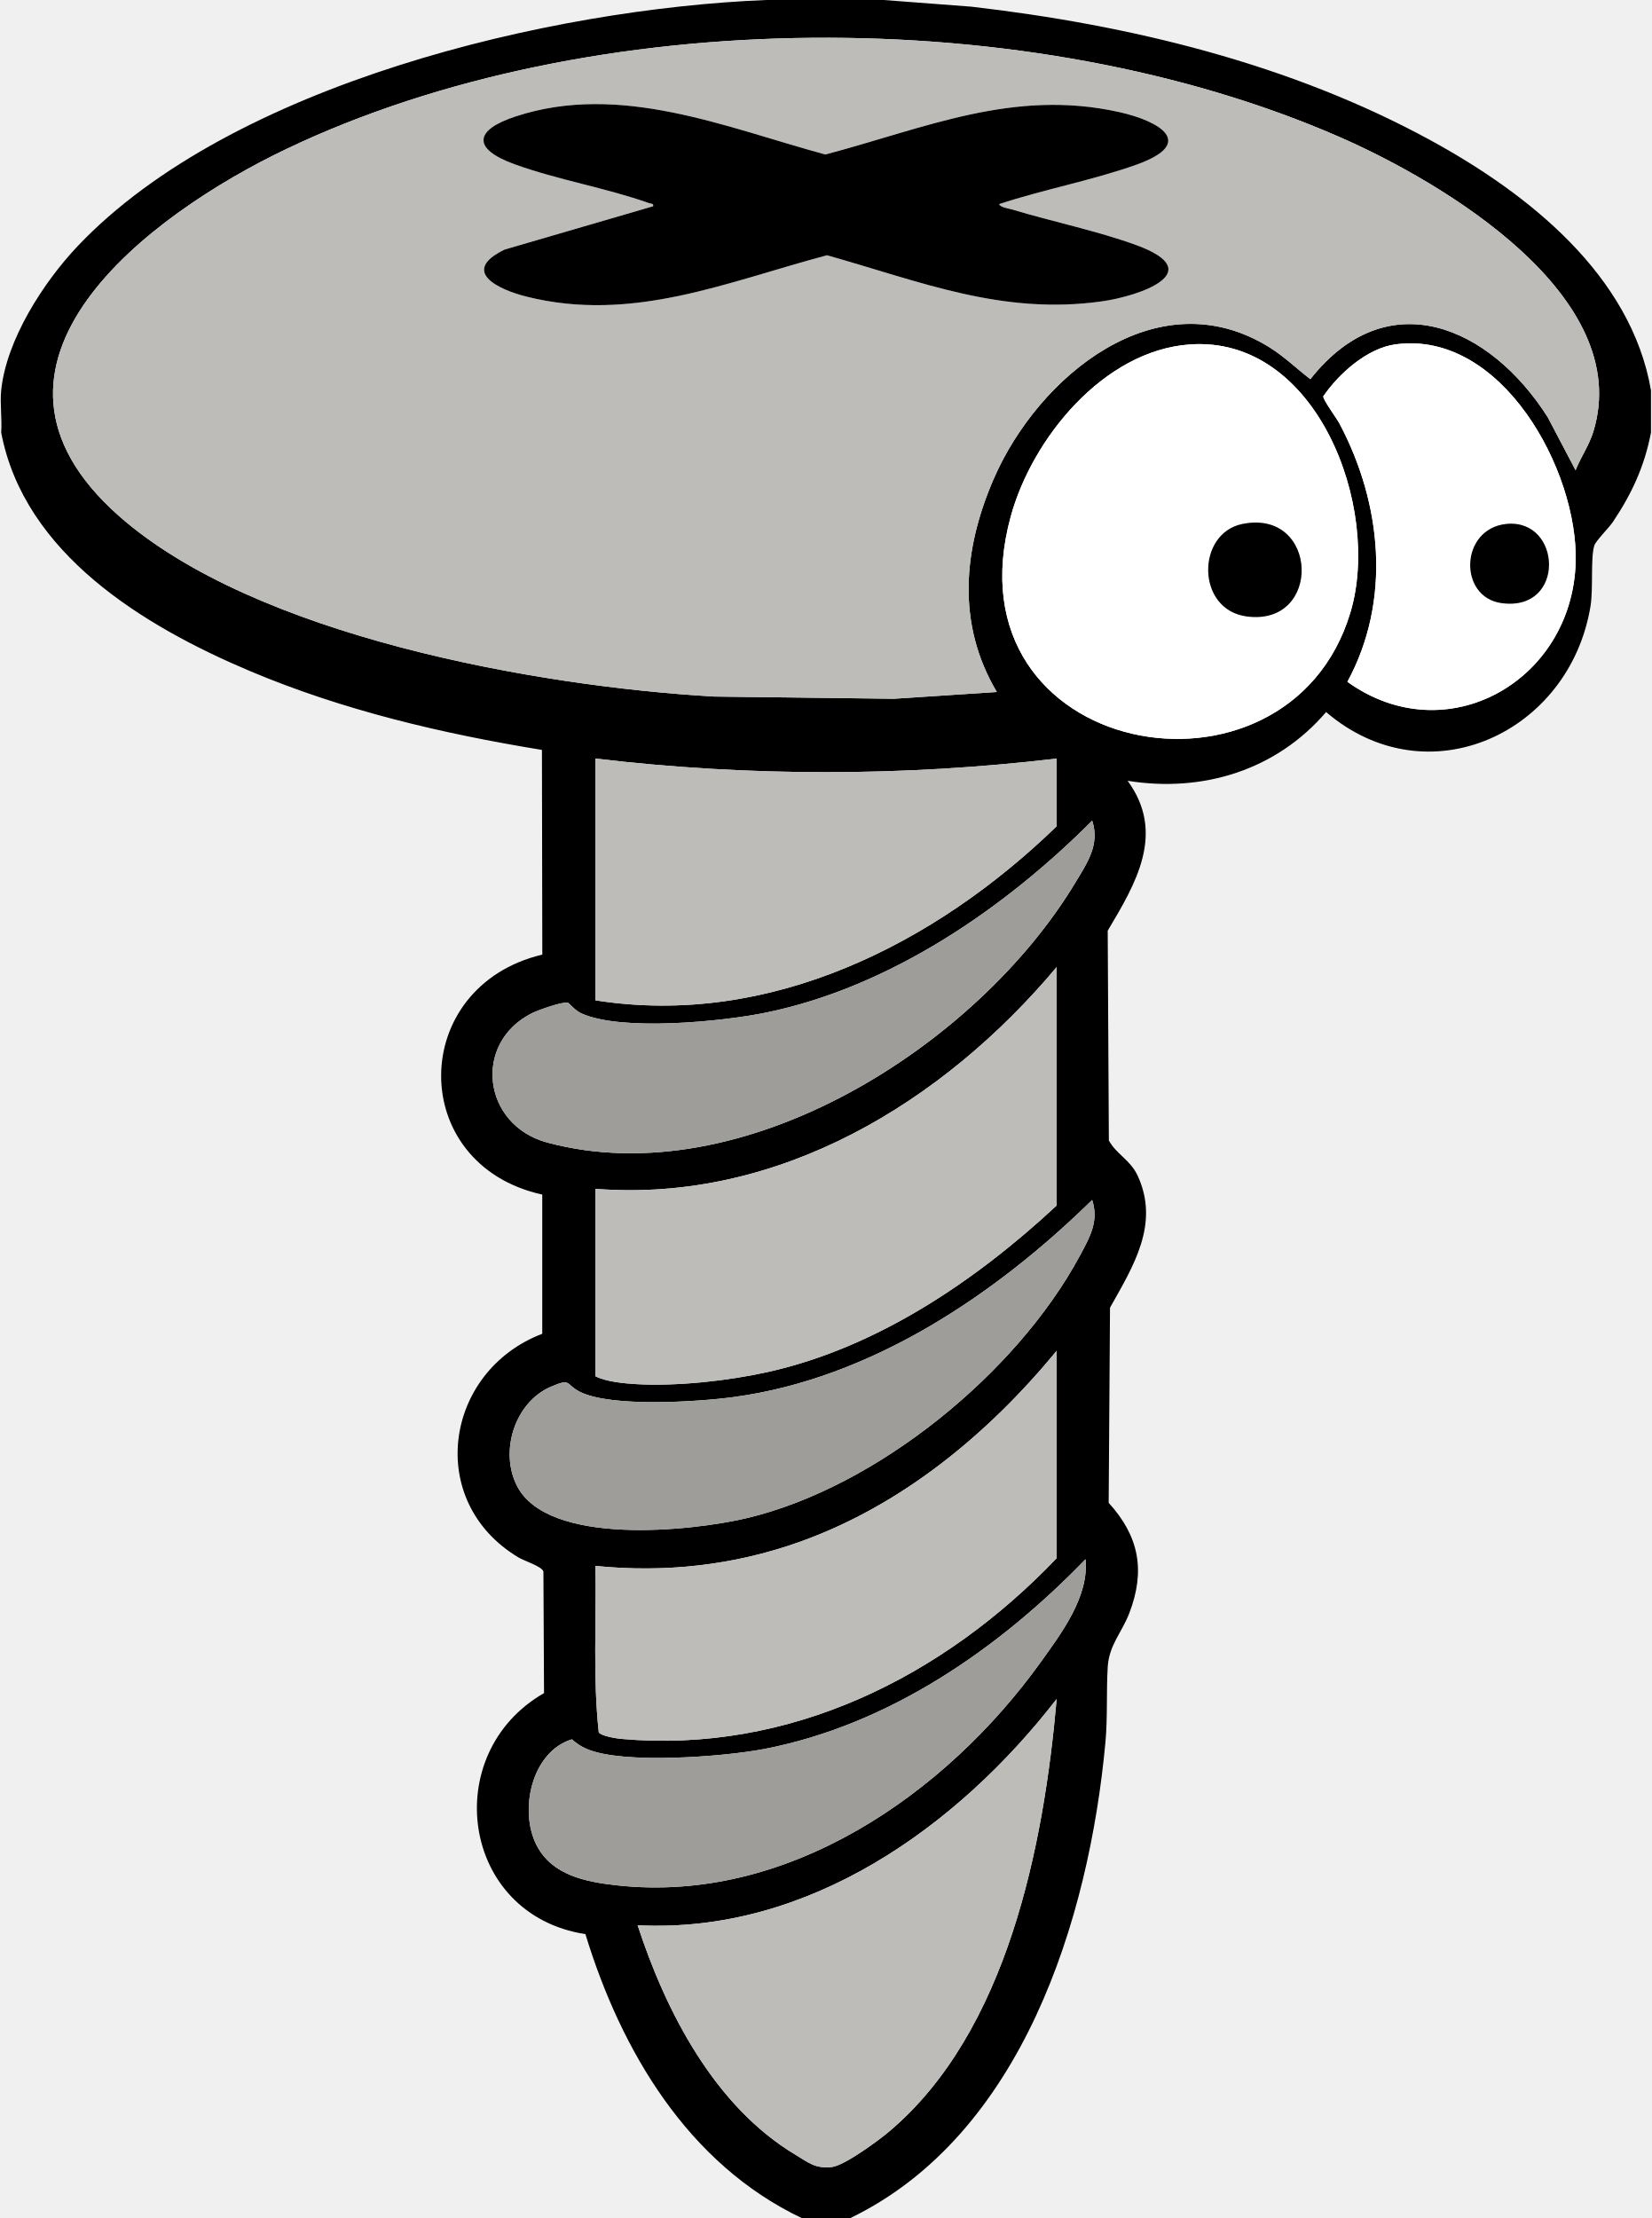
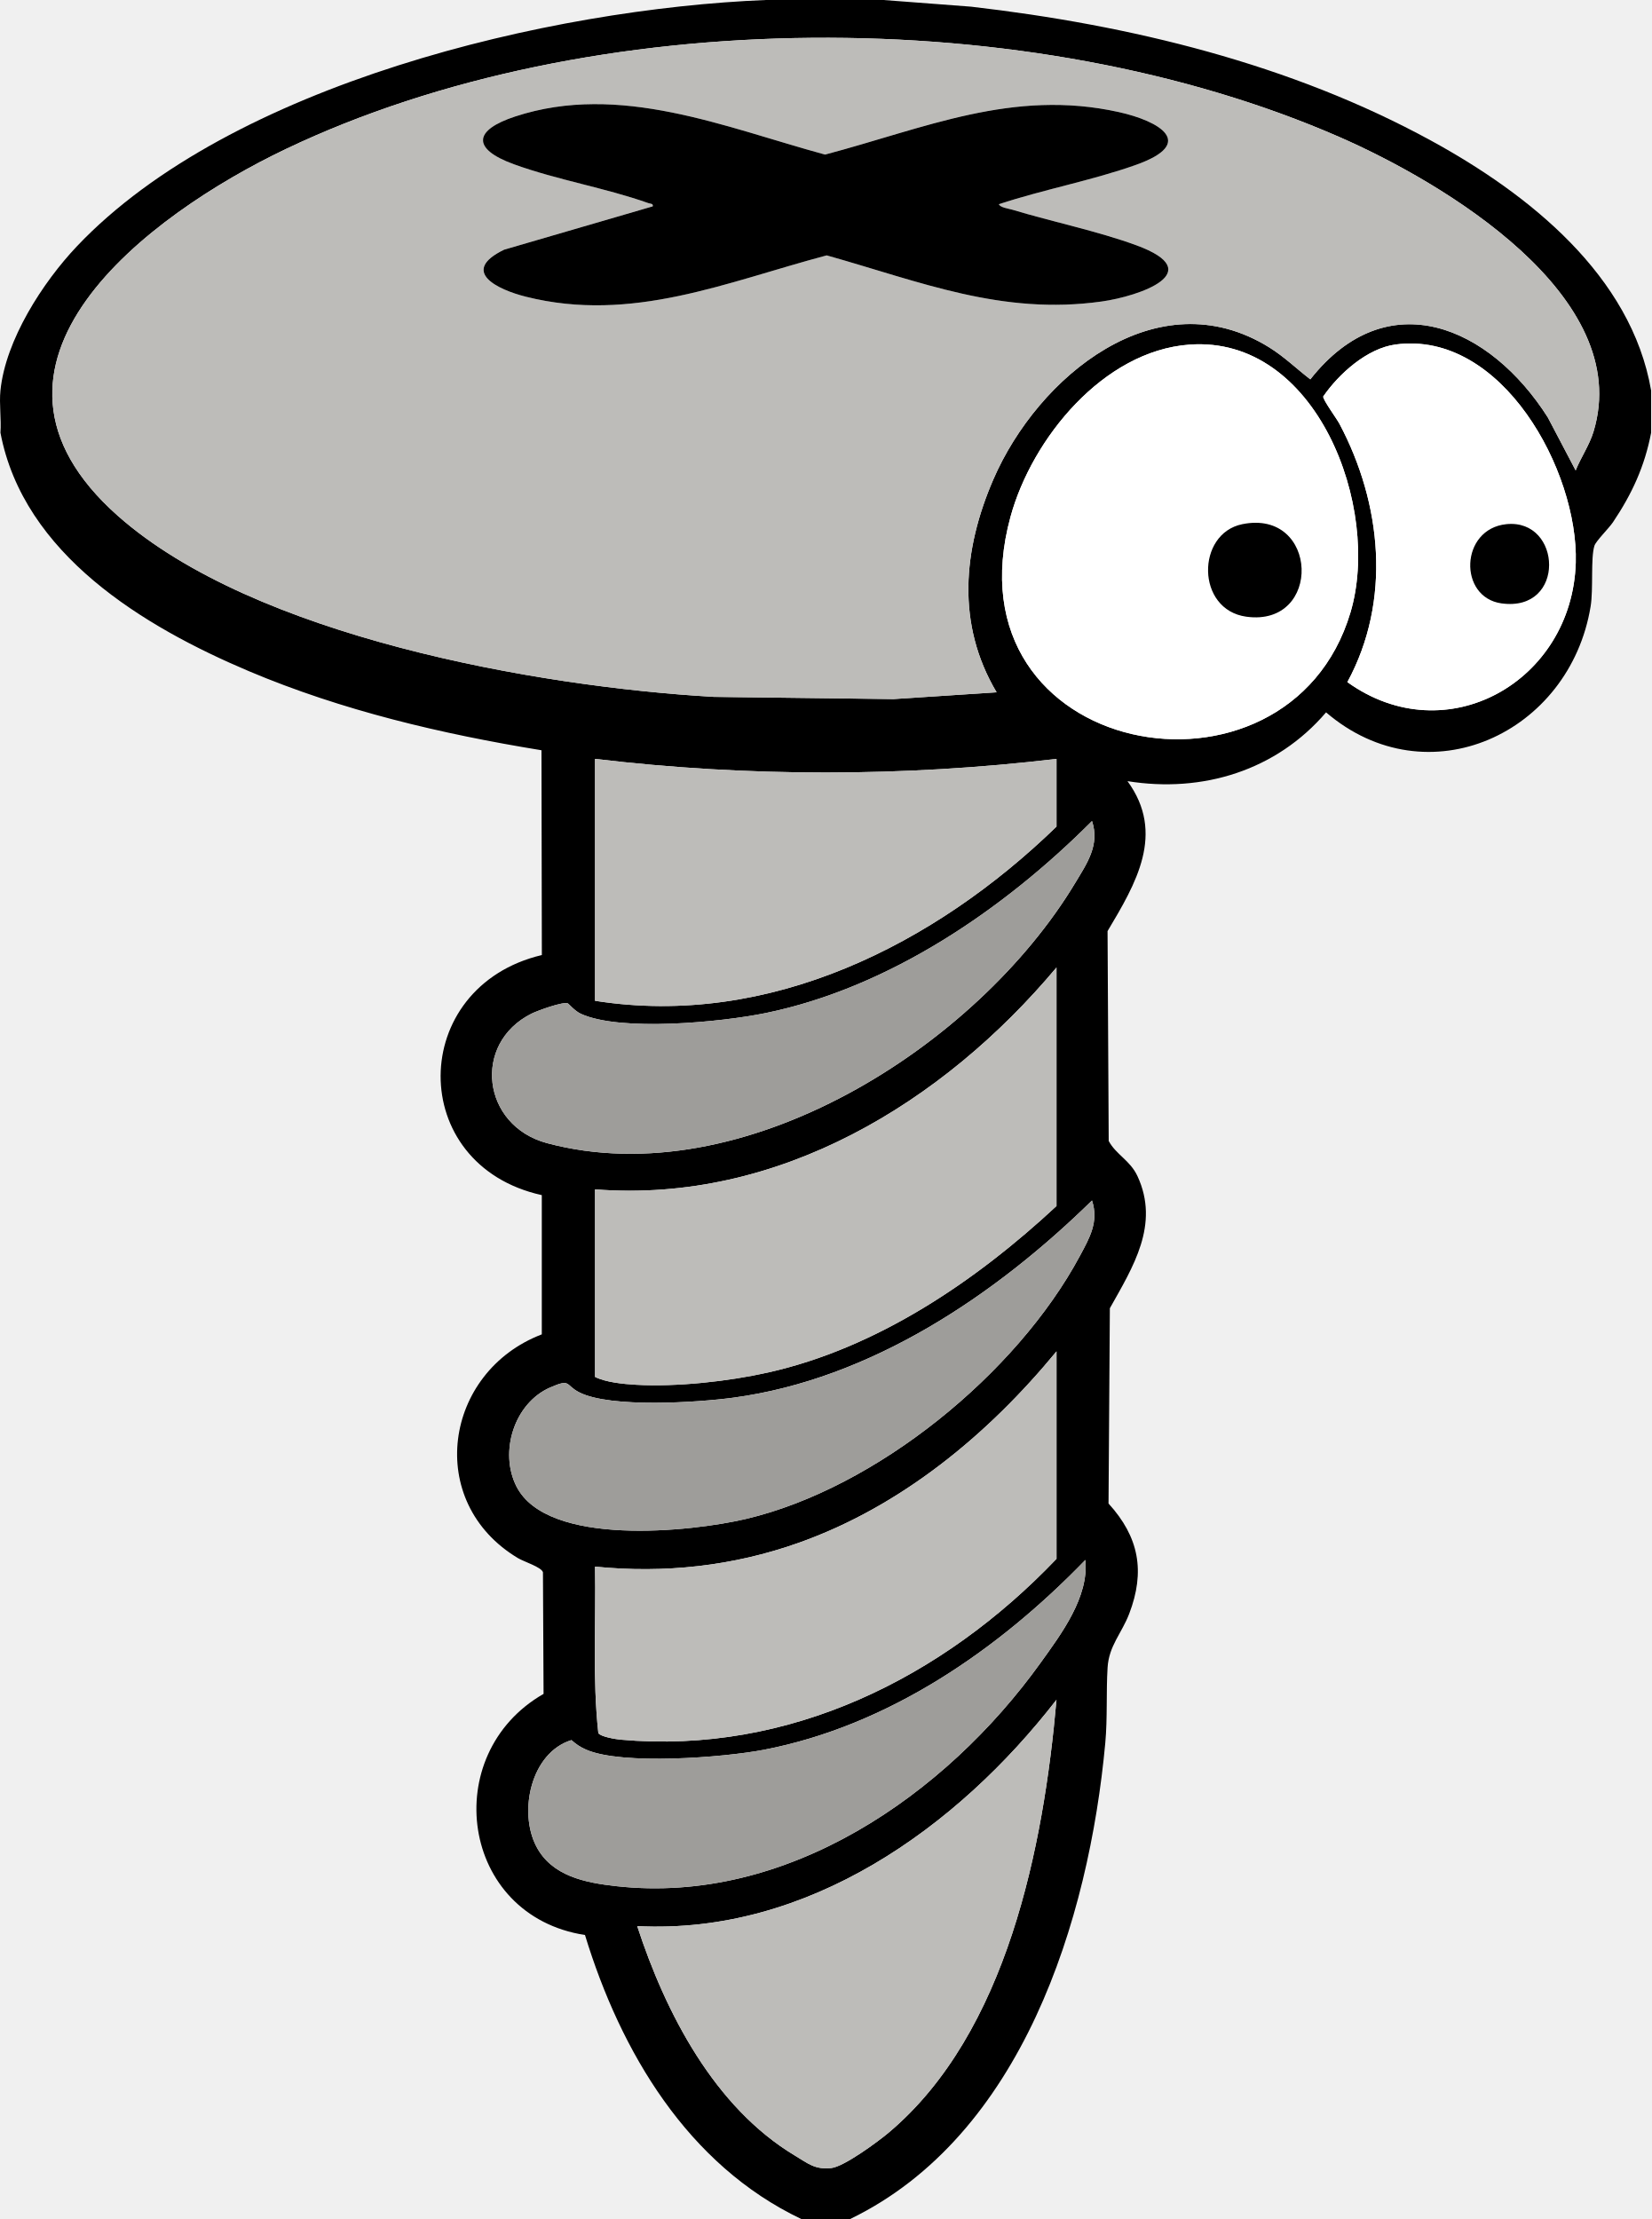
- <svg xmlns="http://www.w3.org/2000/svg" viewBox="0 0 559 751.34" height="94" width="70">
+ <svg xmlns="http://www.w3.org/2000/svg" viewBox="0 0 559 751.34" height="70">
  <path d="M299.1,0l29.67,2.26c53.77,6.21,108.25,19.36,155.88,45.44,32.8,17.95,67.66,45.54,74.35,84.54v14.28c-2.2,11.45-6.48,20.71-12.91,30.29-1.39,2.07-5.8,6.4-6.29,7.99-1.32,4.27-.32,14.63-1.28,20.51-7.04,42.99-55.17,65.37-89.57,35.89-16.82,19.68-41.78,27.39-67.23,23.29,12.94,17.73,2.82,34.73-6.75,50.78l.39,71.05c2.47,4.63,7.26,6.56,9.74,11.91,7.61,16.41-1.52,30.77-9.35,44.74l-.45,66.11c10.32,11.33,12.5,22.98,6.99,37.35-2.54,6.62-6.85,10.79-7.31,18.19-.51,8.3,0,17.04-.78,25.56-5.55,60.09-28.27,133.03-86.38,161.17h-16.53c-38.53-18.35-61.15-56.59-73.24-96.17-42.25-6.51-49.64-61.24-14.02-81.64l-.21-41.2c-.56-1.75-6.37-3.53-8.44-4.76-31.75-19-25.11-63.08,8.05-75.77v-47.15c-46.01-10.17-45.34-70.53.02-81.29l-.13-69.34c-33.81-5.52-67.46-13.42-99.05-26.77C48.64,212.18,7.94,187.68.15,146.51c.33-4.6-.46-9.76,0-14.28,1.73-17.1,14.31-36.62,25.9-48.85C78.18,28.4,186.03,2.96,259.29,0h39.81ZM533.45,159.28c1.79-4.47,4.62-8.46,6.04-13.12,14.01-46.02-51.29-84.57-85.9-99.71C348.99.69,200.1,1.17,96.78,50.45c-46.38,22.12-114.82,72.93-56.83,124.25,46.05,40.75,141.6,57.79,201.66,61.25l60.9.75,34.9-2.29c-13.7-23.05-11.41-48.28-1.1-72.1,15.03-34.71,55.34-68.35,93.43-44.67,5.05,3.14,9.21,7.21,13.88,10.8,26.19-33.22,60.93-17.78,80.39,12.87l9.44,17.96ZM402.61,116.69c-29.1,2.18-53.22,31.79-60.48,58.21-22.57,82.19,93.96,103.43,115.08,32.47,10.52-35.35-11.41-93.92-54.61-90.68ZM472.44,116.65c-9.6,1.3-19.17,9.9-24.45,17.6-.18,1.04,4.56,7.49,5.49,9.24,14.35,27.06,17.65,59.9,2.68,87.47,33.55,24.08,76.15-.25,77.33-40.46.91-30.97-25.01-78.74-61.05-73.85ZM357.69,256.96c-51.83,6.13-104.44,6.16-156.24,0v81.9c58.99,9.33,115.05-19.03,156.24-58.98v-22.92ZM192.28,339.76c-1.56-.75-10.38,2.48-12.36,3.47-20.13,10.09-16.77,37.93,5.27,43.83,66.33,17.74,145.56-32.77,178.83-88.09,3.98-6.62,8.38-12.86,5.69-20.97-29.72,29.8-68.51,56.36-110.4,65-14.99,3.09-49.12,6.43-62.63.28-2.04-.93-4.13-3.39-4.39-3.51ZM201.45,402.72v63.49c3.64,1.84,9.64,2.42,13.86,2.66,13.78.78,31.27-1.14,44.73-4.16,36.93-8.27,70.35-30.97,97.64-56.36v-80.77c-38.39,45.84-94.24,79.97-156.24,75.13ZM369.7,406.48c-32.75,32.11-74.88,60.48-121.41,66.76-12.17,1.64-41.53,3.56-52.1-1.77-5-2.52-2.76-4.8-9.93-1.68-12.16,5.29-17.35,21.86-11.4,33.53,10.47,20.53,59.03,15.37,77.68,10.98,44.18-10.4,91.7-49.23,113.05-89.03,3.28-6.1,6.48-11.58,4.11-18.8ZM357.69,527.82v-70.25c-23.15,28.14-52.55,52.49-87.3,64.82-22.26,7.9-45.41,10.42-68.94,8.06.34,18.78-.91,37.67,1.12,56.36.74,1.24,5.89,2.08,7.53,2.23,57.04,5.1,109.16-20.95,147.59-61.22ZM367.45,528.2c-29.35,30.35-66.63,56.15-108.88,64.27-13.68,2.63-47.94,5.27-60.1-.04-2.01-.88-3.37-1.8-5-3.24-13.74,4.22-17.98,24.25-11.92,35.95,5.26,10.15,16.65,12.34,27.06,13.5,57.74,6.46,111.48-30.75,143.7-75.64,7.04-9.8,16.39-22.25,15.15-34.8ZM215.73,652.17c9.58,29.35,26.1,61.33,53.39,77.7,4.4,2.64,6.78,4.84,12.35,4.21,4.31-.49,15.79-8.93,19.49-12.06,39.99-33.76,52.36-96.79,56.72-146.49-33.73,43.52-84.32,79.61-141.96,76.64Z" />
  <path d="M533.45,159.28l-9.44-17.96c-19.46-30.65-54.2-46.09-80.39-12.87-4.67-3.59-8.83-7.66-13.88-10.8-38.09-23.68-78.4,9.95-93.43,44.67-10.31,23.82-12.6,49.05,1.1,72.1l-34.9,2.29-60.9-.75c-60.06-3.46-155.61-20.5-201.66-61.25-57.99-51.32,10.45-102.13,56.83-124.25C200.1,1.17,348.99.69,453.6,46.45c34.61,15.14,99.91,53.69,85.9,99.71-1.42,4.66-4.25,8.65-6.04,13.12Z" fill="#bdbcb9" />
  <path d="M338.17,69.13c15.02-4.97,31.59-8.04,46.4-13.32,20.66-7.36,7.99-14.81-5.84-17.88-35.81-7.94-65.64,5.47-99.42,14.4-33.82-9.17-69.49-24.52-104.91-12.9-13.96,4.58-14.23,11.16-.4,16.19s30.9,7.97,45.47,13.14c.72.26,1.72.09,1.5,1.1l-50.31,14.67c-15.15,7.35-2.23,13.52,7.35,15.92,35.97,9.03,67.88-4.98,101.86-13.99,31.73,8.92,59.24,20.38,93.11,15.61,12.64-1.78,36.52-9.92,11.71-19.03-13.05-4.79-28.51-7.97-42.03-12.06-1.22-.37-4.08-.72-4.51-1.86Z" fill="#fff" />
  <path d="M402.61,116.69c43.2-3.24,65.13,55.34,54.61,90.68-21.12,70.96-137.65,49.73-115.08-32.47,7.26-26.43,31.37-56.03,60.48-58.21ZM420.58,177.49c-15.63,3.18-15.71,28.99,1.4,31.32,25.8,3.52,24.49-36.58-1.4-31.32Z" fill="#fff" />
  <path d="M201.45,402.72c62,4.84,117.85-29.3,156.24-75.13v80.77c-27.29,25.39-60.71,48.09-97.64,56.36-13.46,3.02-30.95,4.94-44.73,4.16-4.22-.24-10.22-.82-13.86-2.66v-63.49Z" fill="#bdbcb9" />
  <path d="M357.69,256.96v22.92c-41.19,39.95-97.25,68.32-156.24,58.98v-81.9c51.8,6.16,104.41,6.13,156.24,0Z" fill="#bdbcb9" />
  <path d="M215.73,652.17c57.64,2.97,108.23-33.13,141.96-76.64-4.37,49.7-16.73,112.73-56.72,146.49-3.7,3.12-15.19,11.57-19.49,12.06-5.57.63-7.95-1.57-12.35-4.21-27.3-16.37-43.81-48.34-53.39-77.7Z" fill="#bdbcb9" />
  <path d="M357.69,527.82c-38.43,40.27-90.55,66.32-147.59,61.22-1.64-.15-6.8-.99-7.53-2.23-2.03-18.69-.78-37.58-1.12-56.36,23.53,2.36,46.68-.16,68.94-8.06,34.75-12.33,64.15-36.67,87.3-64.82v70.25Z" fill="#bdbcb9" />
  <path d="M192.28,339.76c.26.12,2.35,2.58,4.39,3.51,13.51,6.16,47.64,2.82,62.63-.28,41.89-8.64,80.69-35.2,110.4-65,2.69,8.12-1.71,14.35-5.69,20.97-33.27,55.31-112.5,105.83-178.83,88.09-22.04-5.9-25.4-33.74-5.27-43.83,1.98-.99,10.81-4.22,12.36-3.47Z" fill="#9e9d9a" />
  <path d="M369.7,406.48c2.37,7.22-.83,12.69-4.11,18.8-21.36,39.8-68.88,78.62-113.05,89.03-18.64,4.39-67.21,9.55-77.68-10.98-5.95-11.67-.76-28.24,11.4-33.53,7.17-3.12,4.93-.84,9.93,1.68,10.57,5.32,39.94,3.41,52.1,1.77,46.53-6.28,88.66-34.65,121.41-66.76Z" fill="#9e9d9a" />
  <path d="M472.44,116.65c36.05-4.89,61.96,42.87,61.05,73.85-1.18,40.21-43.79,64.54-77.33,40.46,14.97-27.57,11.68-60.41-2.68-87.47-.93-1.76-5.68-8.2-5.49-9.24,5.28-7.69,14.85-16.29,24.45-17.6ZM510.02,177.48c-15.74,1.59-16.35,24.8-1.66,26.82,21.91,3.01,20.47-28.71,1.66-26.82Z" fill="#fff" />
  <path d="M367.45,528.2c1.24,12.55-8.12,25-15.15,34.8-32.22,44.89-85.96,82.1-143.7,75.64-10.41-1.17-21.8-3.35-27.06-13.5-6.06-11.7-1.82-31.73,11.92-35.95,1.63,1.44,2.99,2.36,5,3.24,12.16,5.3,46.42,2.67,60.1.04,42.25-8.12,79.53-33.91,108.88-64.27Z" fill="#9e9d9a" />
  <path d="M338.17,69.13c.43,1.14,3.29,1.5,4.51,1.86,13.52,4.09,28.97,7.27,42.03,12.06,24.81,9.11.93,17.25-11.71,19.03-33.87,4.77-61.38-6.69-93.11-15.61-33.98,9.01-65.89,23.02-101.86,13.99-9.58-2.4-22.5-8.57-7.35-15.92l50.31-14.67c.22-1.01-.78-.84-1.5-1.1-14.56-5.17-30.99-7.88-45.47-13.14s-13.56-11.61.4-16.19c35.42-11.62,71.09,3.72,104.91,12.9,33.78-8.93,63.61-22.34,99.42-14.4,13.83,3.07,26.5,10.52,5.84,17.88-14.82,5.28-31.39,8.35-46.4,13.32Z" />
  <path d="M420.58,177.49c25.89-5.26,27.2,34.84,1.4,31.32-17.1-2.33-17.03-28.14-1.4-31.32Z" />
  <path d="M510.02,177.48c18.81-1.89,20.26,29.83-1.66,26.82-14.69-2.02-14.09-25.23,1.66-26.82Z" />
</svg>
